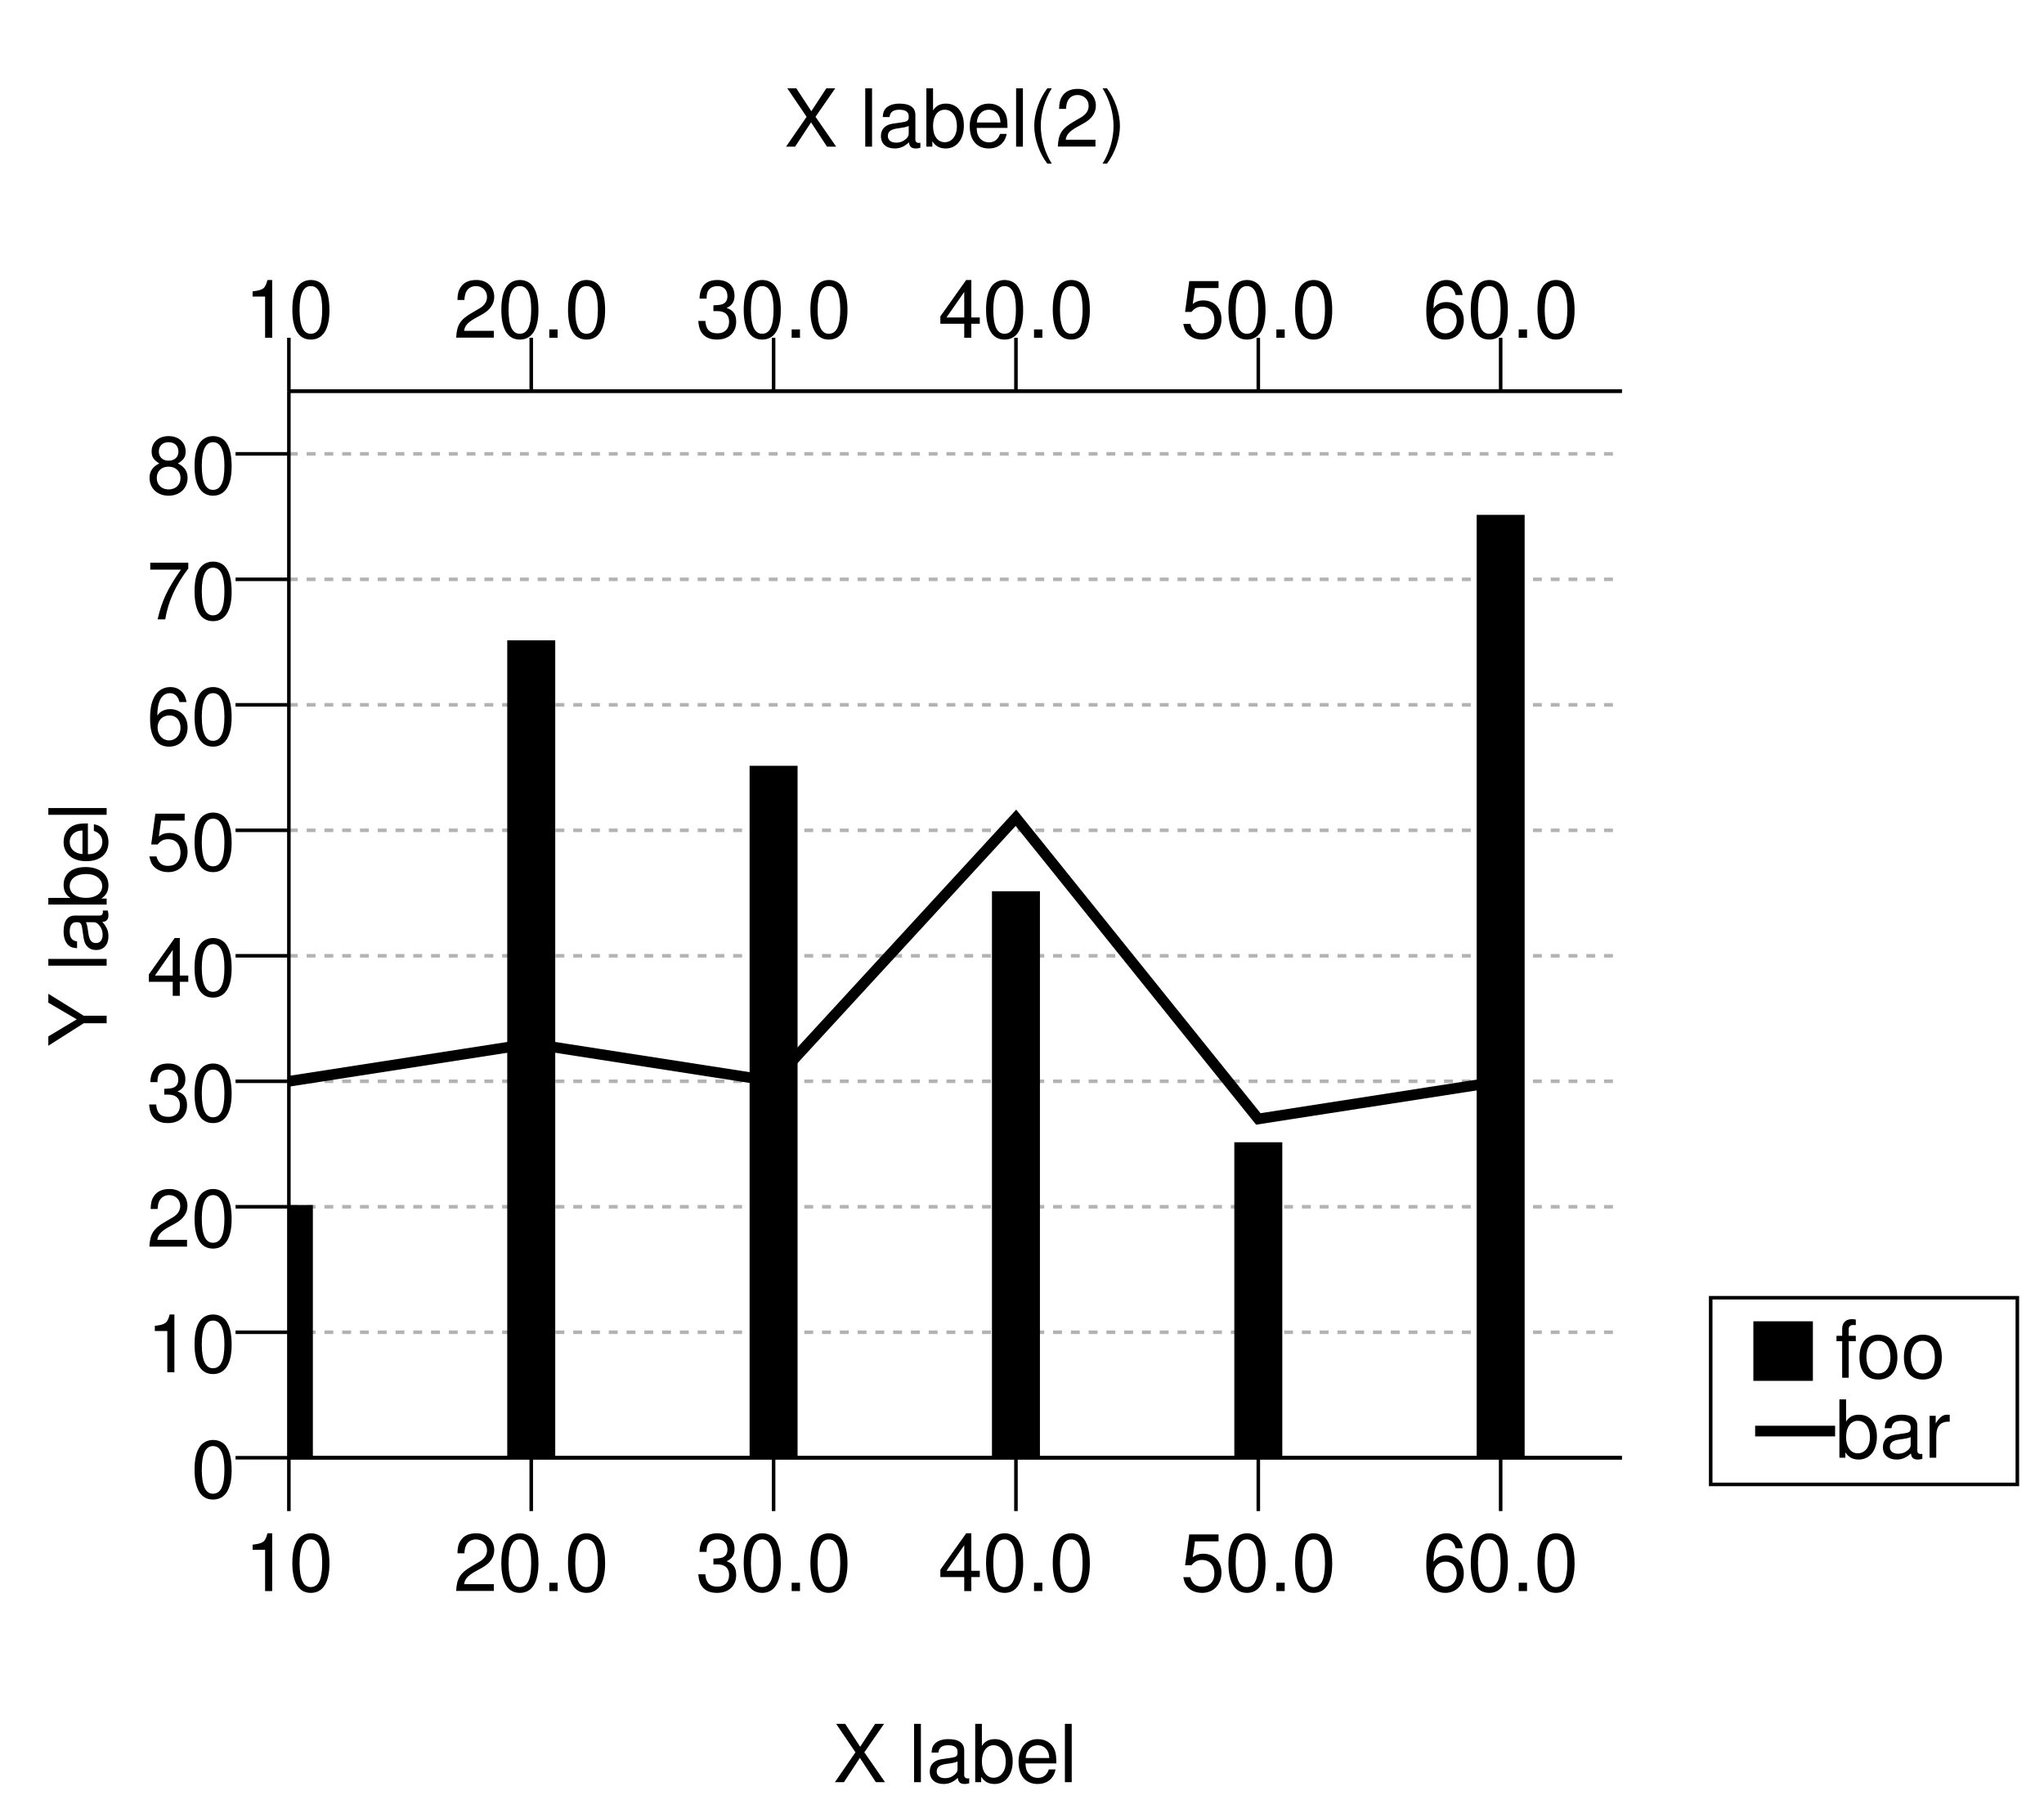
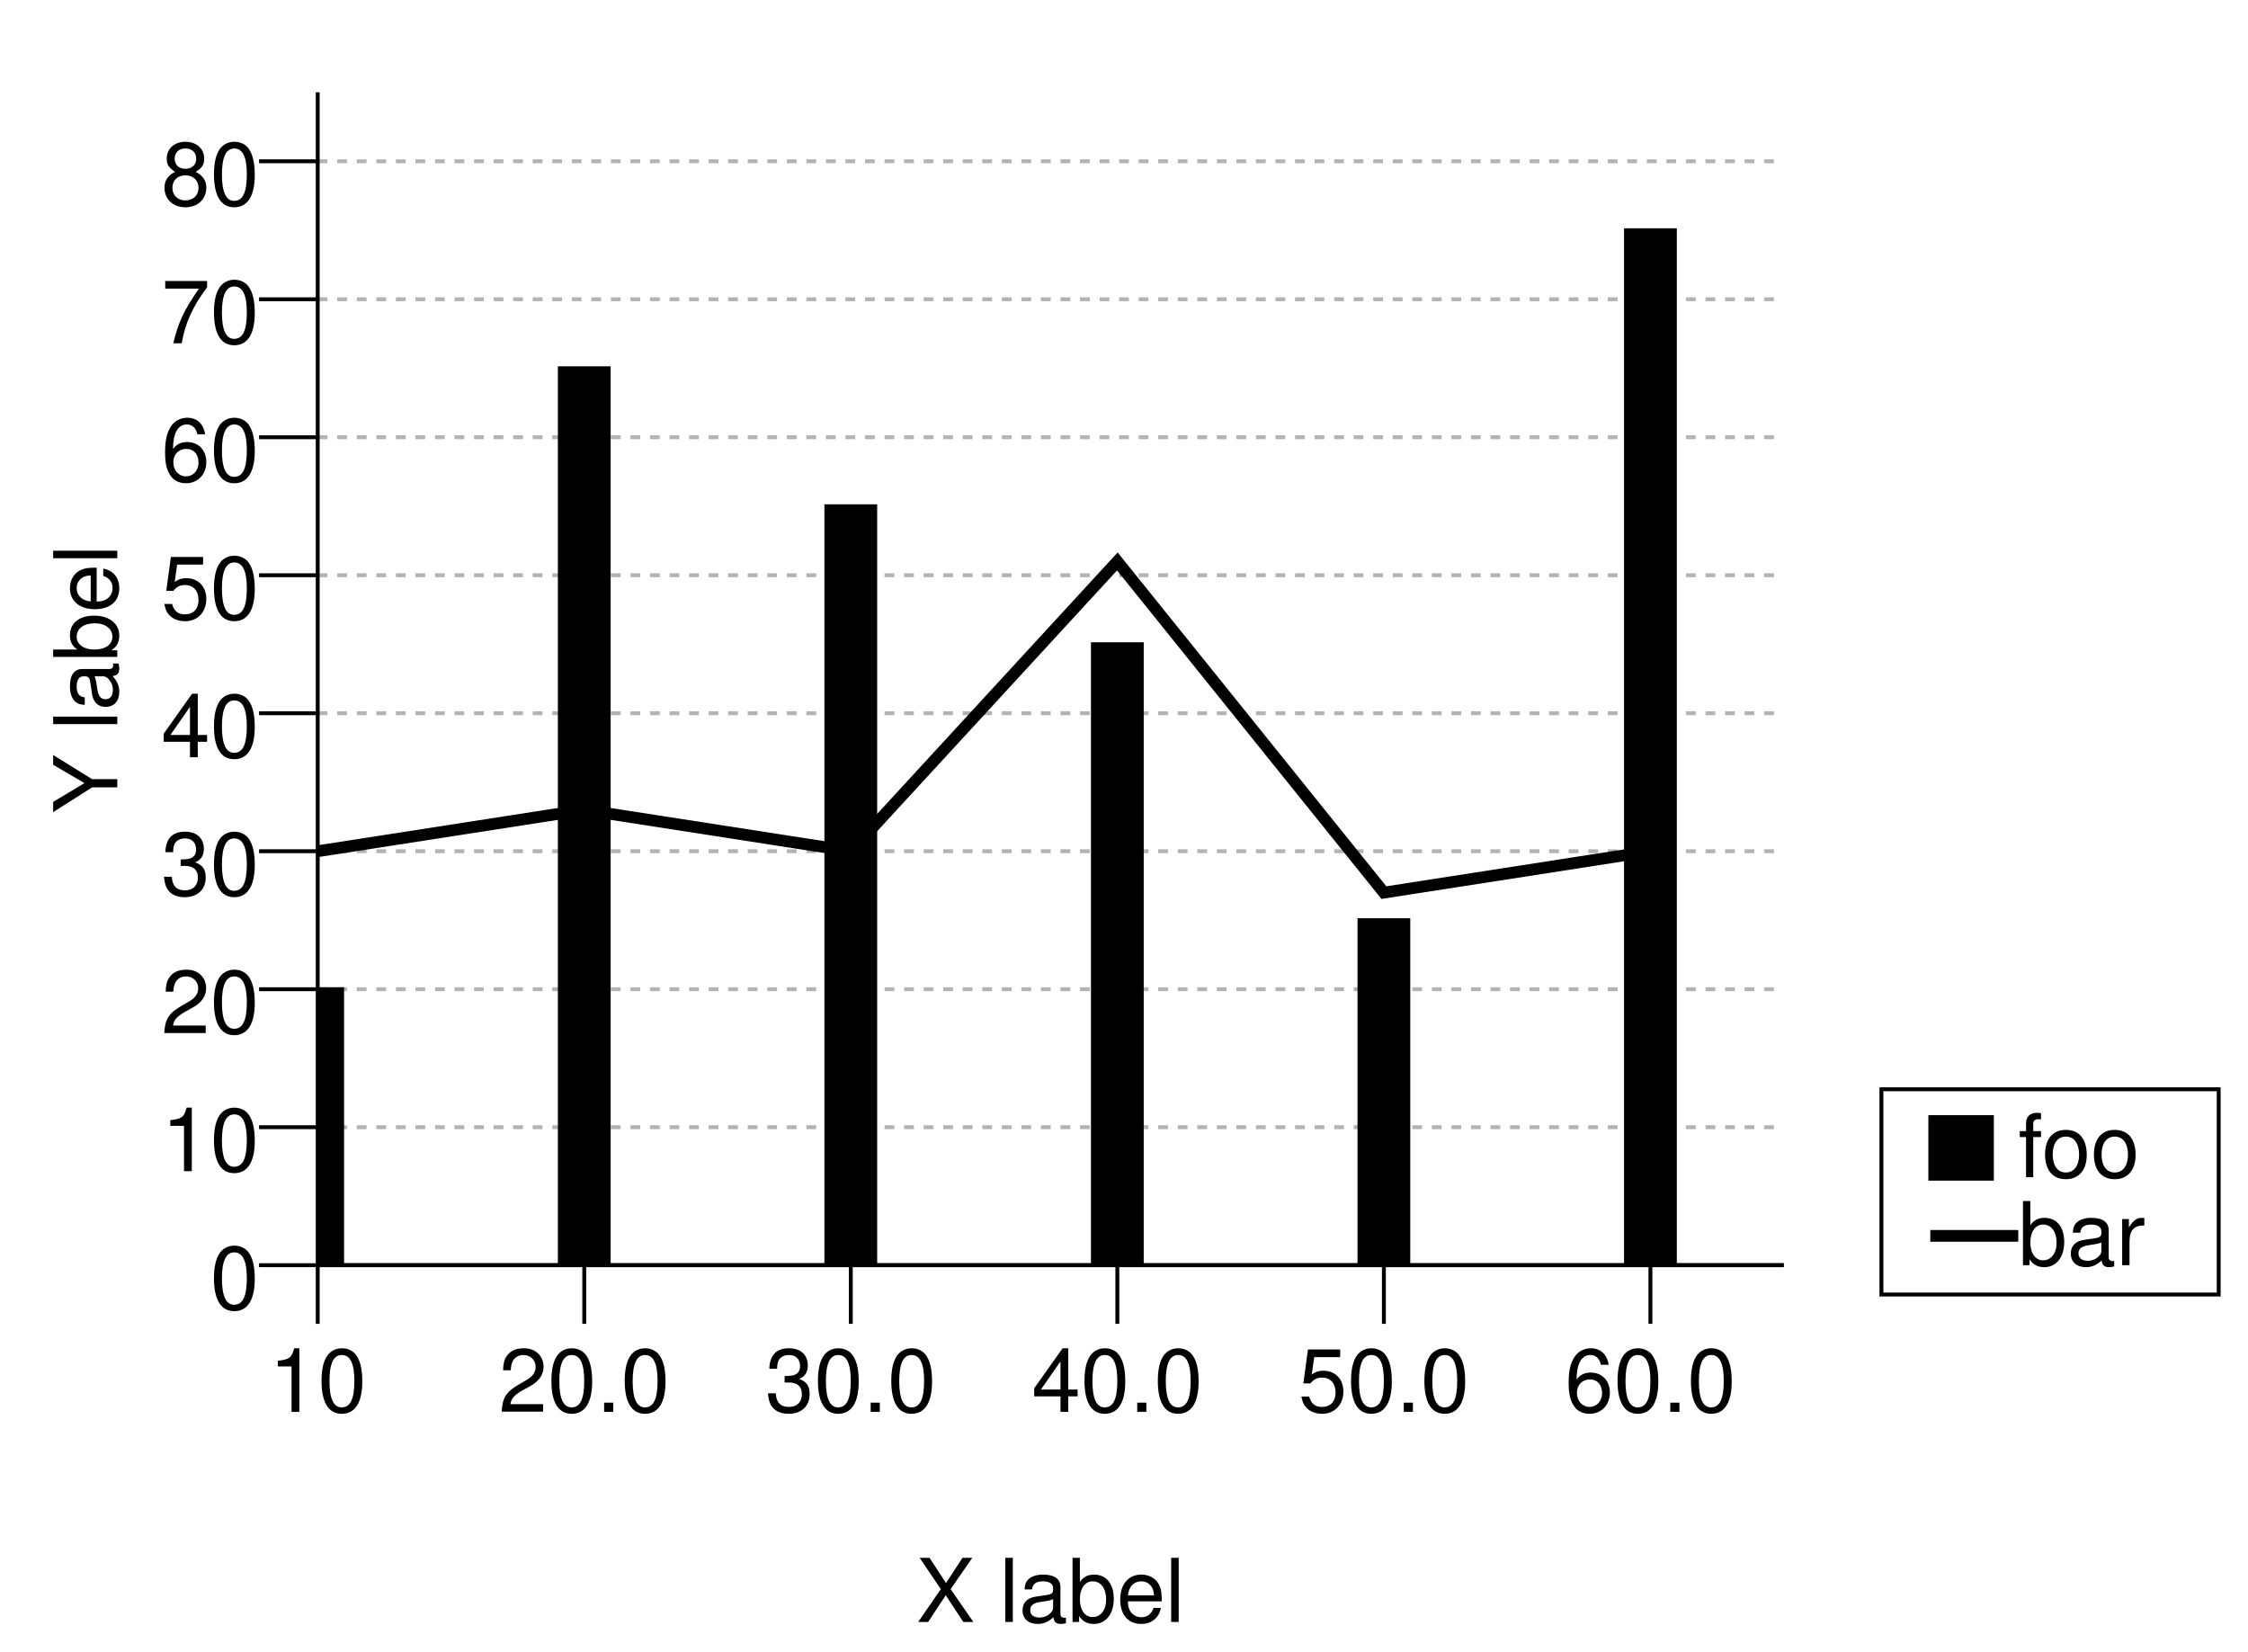
- <svg xmlns="http://www.w3.org/2000/svg" viewBox="267.492 -464 230.015 203.5">
+ <svg xmlns="http://www.w3.org/2000/svg" viewBox="267.492 -429.441 230.015 168.941">
  <defs>
    <clipPath id="clip0">
      <path d="M 297 -297 L 297 -423 L 453 -423 L 453 -297 Z" />
    </clipPath>
    <clipPath id="clip1">
      <path d="M 300 -300 L 300 -420 L 450 -420 L 450 -300 Z" />
    </clipPath>
    <clipPath id="clip2">
      <path d="M 297.5 -300.0 L 297.5 -328.235 L 302.5 -328.235 L 302.5 -300.0 Z" />
    </clipPath>
    <clipPath id="clip3">
      <path d="M 324.773 -300.0 L 324.773 -391.765 L 329.773 -391.765 L 329.773 -300.0 Z" />
    </clipPath>
    <clipPath id="clip4">
      <path d="M 352.045 -300.0 L 352.045 -377.647 L 357.045 -377.647 L 357.045 -300.0 Z" />
    </clipPath>
    <clipPath id="clip5">
      <path d="M 379.318 -300.0 L 379.318 -363.529 L 384.318 -363.529 L 384.318 -300.0 Z" />
    </clipPath>
    <clipPath id="clip6">
      <path d="M 406.591 -300.0 L 406.591 -335.294 L 411.591 -335.294 L 411.591 -300.0 Z" />
    </clipPath>
    <clipPath id="clip7">
      <path d="M 433.864 -300.0 L 433.864 -405.882 L 438.864 -405.882 L 438.864 -300.0 Z" />
    </clipPath>
    <clipPath id="clip8">
      <path d="M 297 -297 L 297 -423 L 453 -423 L 453 -297 Z" />
    </clipPath>
    <clipPath id="clip9">
      <path d="M 290 -290 L 290 -430 L 460 -430 L 460 -290 Z" />
    </clipPath>
    <clipPath id="clip10">
      <path d="M 460.0 -297 L 460.0 -318 L 494.507 -318 L 494.507 -297 Z" />
    </clipPath>
    <clipPath id="clip11">
      <path d="M 465.0 -308.85 L 465.0 -315.15 L 471.3 -315.15 L 471.3 -308.85 Z" />
    </clipPath>
  </defs>
  <g style="stroke-linejoin:miter;font-size:9;font-family:Helvetica;fill:none;stroke-linecap:butt;stroke:rgb(0,0,0);font-stretch:normal;stroke-dasharray:none;font-weight:normal;font-style:normal;stroke-width:0.4;">
    <path d="M 300 -300 L 450 -300" />
    <path d="M 300 -300 L 450 -300" />
    <path d="M 300.0 -300 L 300.0 -294" />
    <text style="stroke:none;fill:rgb(0,0,0);" x="294.996" y="-285.0">
      10
    </text>
    <path d="M 327.273 -300 L 327.273 -294" />
    <text style="stroke:none;fill:rgb(0,0,0);" x="318.516" y="-285.0">
      20.0
    </text>
    <path d="M 354.545 -300 L 354.545 -294" />
    <text style="stroke:none;fill:rgb(0,0,0);" x="345.788" y="-285.0">
      30.0
    </text>
    <path d="M 381.818 -300 L 381.818 -294" />
    <text style="stroke:none;fill:rgb(0,0,0);" x="373.061" y="-285.0">
      40.0
    </text>
    <path d="M 409.091 -300 L 409.091 -294" />
    <text style="stroke:none;fill:rgb(0,0,0);" x="400.334" y="-285.0">
      50.0
    </text>
    <path d="M 436.364 -300 L 436.364 -294" />
    <text style="stroke:none;fill:rgb(0,0,0);" x="427.607" y="-285.0">
      60.0
    </text>
    <text style="stroke:none;fill:rgb(0,0,0);" x="361.243" y="-263.5">
      X label
-     </text>
-     <path d="M 300 -420 L 450 -420" />
-     <path d="M 300 -420 L 450 -420" />
-     <path d="M 300.0 -420 L 300.0 -426" />
-     <text style="stroke:none;fill:rgb(0,0,0);" x="294.996" y="-426.0">
-       10
-     </text>
-     <path d="M 327.273 -420 L 327.273 -426" />
-     <text style="stroke:none;fill:rgb(0,0,0);" x="318.516" y="-426.0">
-       20.0
-     </text>
-     <path d="M 354.545 -420 L 354.545 -426" />
-     <text style="stroke:none;fill:rgb(0,0,0);" x="345.788" y="-426.0">
-       30.0
-     </text>
-     <path d="M 381.818 -420 L 381.818 -426" />
-     <text style="stroke:none;fill:rgb(0,0,0);" x="373.061" y="-426.0">
-       40.0
-     </text>
-     <path d="M 409.091 -420 L 409.091 -426" />
-     <text style="stroke:none;fill:rgb(0,0,0);" x="400.334" y="-426.0">
-       50.0
-     </text>
-     <path d="M 436.364 -420 L 436.364 -426" />
-     <text style="stroke:none;fill:rgb(0,0,0);" x="427.607" y="-426.0">
-       60.0
-     </text>
-     <text style="stroke:none;fill:rgb(0,0,0);" x="355.745" y="-447.5">
-       X label(2)
    </text>
    <path d="M 300 -314.118 L 450 -314.118" style="stroke:rgb(179,179,179);stroke-dasharray:1,1;" />
    <path d="M 300 -328.235 L 450 -328.235" style="stroke:rgb(179,179,179);stroke-dasharray:1,1;" />
    <path d="M 300 -342.353 L 450 -342.353" style="stroke:rgb(179,179,179);stroke-dasharray:1,1;" />
    <path d="M 300 -356.471 L 450 -356.471" style="stroke:rgb(179,179,179);stroke-dasharray:1,1;" />
    <path d="M 300 -370.588 L 450 -370.588" style="stroke:rgb(179,179,179);stroke-dasharray:1,1;" />
    <path d="M 300 -384.706 L 450 -384.706" style="stroke:rgb(179,179,179);stroke-dasharray:1,1;" />
    <path d="M 300 -398.824 L 450 -398.824" style="stroke:rgb(179,179,179);stroke-dasharray:1,1;" />
    <path d="M 300 -412.941 L 450 -412.941" style="stroke:rgb(179,179,179);stroke-dasharray:1,1;" />
    <path d="M 300 -300 L 300 -420" />
    <path d="M 300 -300.0 L 294 -300.0" />
    <text style="stroke:none;fill:rgb(0,0,0);" x="288.996" y="-295.5">
      0
    </text>
    <path d="M 300 -314.118 L 294 -314.118" />
    <text style="stroke:none;fill:rgb(0,0,0);" x="283.992" y="-309.618">
      10
    </text>
    <path d="M 300 -328.235 L 294 -328.235" />
    <text style="stroke:none;fill:rgb(0,0,0);" x="283.992" y="-323.735">
      20
    </text>
    <path d="M 300 -342.353 L 294 -342.353" />
    <text style="stroke:none;fill:rgb(0,0,0);" x="283.992" y="-337.853">
      30
    </text>
    <path d="M 300 -356.471 L 294 -356.471" />
    <text style="stroke:none;fill:rgb(0,0,0);" x="283.992" y="-351.971">
      40
    </text>
    <path d="M 300 -370.588 L 294 -370.588" />
    <text style="stroke:none;fill:rgb(0,0,0);" x="283.992" y="-366.088">
      50
    </text>
    <path d="M 300 -384.706 L 294 -384.706" />
    <text style="stroke:none;fill:rgb(0,0,0);" x="283.992" y="-380.206">
      60
    </text>
    <path d="M 300 -398.824 L 294 -398.824" />
    <text style="stroke:none;fill:rgb(0,0,0);" x="283.992" y="-394.324">
      70
    </text>
    <path d="M 300 -412.941 L 294 -412.941" />
    <text style="stroke:none;fill:rgb(0,0,0);" x="283.992" y="-408.441">
      80
    </text>
    <text style="stroke:none;fill:rgb(0,0,0);" transform="rotate(-90,279.492,-346.243)" x="279.492" y="-346.243">
      Y label
    </text>
    <g style="clip-path:url(#clip0);">
      <g style="clip-path:url(#clip1);">
        <g style="fill:rgb(0,0,0);clip-path:url(#clip2);">
          <path d="M 297.5 -300.0 L 297.5 -328.235 L 302.5 -328.235 L 302.5 -300.0 Z" style="stroke:none;" />
        </g>
        <g>
          <path d="M 297.5 -300.0 L 297.5 -328.235 L 302.5 -328.235 L 302.5 -300.0 Z" />
          <g style="fill:rgb(0,0,0);clip-path:url(#clip3);">
            <path d="M 324.773 -300.0 L 324.773 -391.765 L 329.773 -391.765 L 329.773 -300.0 Z" style="stroke:none;" />
          </g>
          <g>
            <path d="M 324.773 -300.0 L 324.773 -391.765 L 329.773 -391.765 L 329.773 -300.0 Z" />
            <g style="fill:rgb(0,0,0);clip-path:url(#clip4);">
              <path d="M 352.045 -300.0 L 352.045 -377.647 L 357.045 -377.647 L 357.045 -300.0 Z" style="stroke:none;" />
            </g>
            <g>
              <path d="M 352.045 -300.0 L 352.045 -377.647 L 357.045 -377.647 L 357.045 -300.0 Z" />
              <g style="fill:rgb(0,0,0);clip-path:url(#clip5);">
                <path d="M 379.318 -300.0 L 379.318 -363.529 L 384.318 -363.529 L 384.318 -300.0 Z" style="stroke:none;" />
              </g>
              <g>
                <path d="M 379.318 -300.0 L 379.318 -363.529 L 384.318 -363.529 L 384.318 -300.0 Z" />
                <g style="fill:rgb(0,0,0);clip-path:url(#clip6);">
                  <path d="M 406.591 -300.0 L 406.591 -335.294 L 411.591 -335.294 L 411.591 -300.0 Z" style="stroke:none;" />
                </g>
                <g>
                  <path d="M 406.591 -300.0 L 406.591 -335.294 L 411.591 -335.294 L 411.591 -300.0 Z" />
                  <g style="fill:rgb(0,0,0);clip-path:url(#clip7);">
                    <path d="M 433.864 -300.0 L 433.864 -405.882 L 438.864 -405.882 L 438.864 -300.0 Z" style="stroke:none;" />
                  </g>
                  <g>
                    <path d="M 433.864 -300.0 L 433.864 -405.882 L 438.864 -405.882 L 438.864 -300.0 Z" />
                  </g>
                </g>
              </g>
            </g>
          </g>
        </g>
      </g>
      <g style="clip-path:url(#clip8);">
        <path d="M 300.0 -342.353 L 327.273 -346.588 L 354.545 -342.353 L 381.818 -372.0 L 409.091 -338.118 L 436.364 -342.353" style="stroke-width:1.2;" />
      </g>
      <g style="clip-path:url(#clip9);" />
    </g>
    <g style="fill:rgb(255,255,255);clip-path:url(#clip10);">
      <path d="M 460.0 -297 L 460.0 -318 L 494.507 -318 L 494.507 -297 Z" style="stroke:none;" />
    </g>
    <g>
      <path d="M 460.0 -297 L 460.0 -318 L 494.507 -318 L 494.507 -297 Z" />
      <g style="fill:rgb(0,0,0);clip-path:url(#clip11);">
        <path d="M 465.0 -308.85 L 465.0 -315.15 L 471.3 -315.15 L 471.3 -308.85 Z" style="stroke:none;" />
      </g>
      <g>
        <path d="M 465.0 -308.85 L 465.0 -315.15 L 471.3 -315.15 L 471.3 -308.85 Z" />
        <text style="stroke:none;fill:rgb(0,0,0);" x="474.0" y="-309.0">
          foo
        </text>
        <path d="M 465.0 -303.0 L 474.0 -303.0" style="stroke-width:1.2;" />
        <text style="stroke:none;fill:rgb(0,0,0);" x="474.0" y="-300.0">
          bar
        </text>
      </g>
    </g>
  </g>
</svg>
